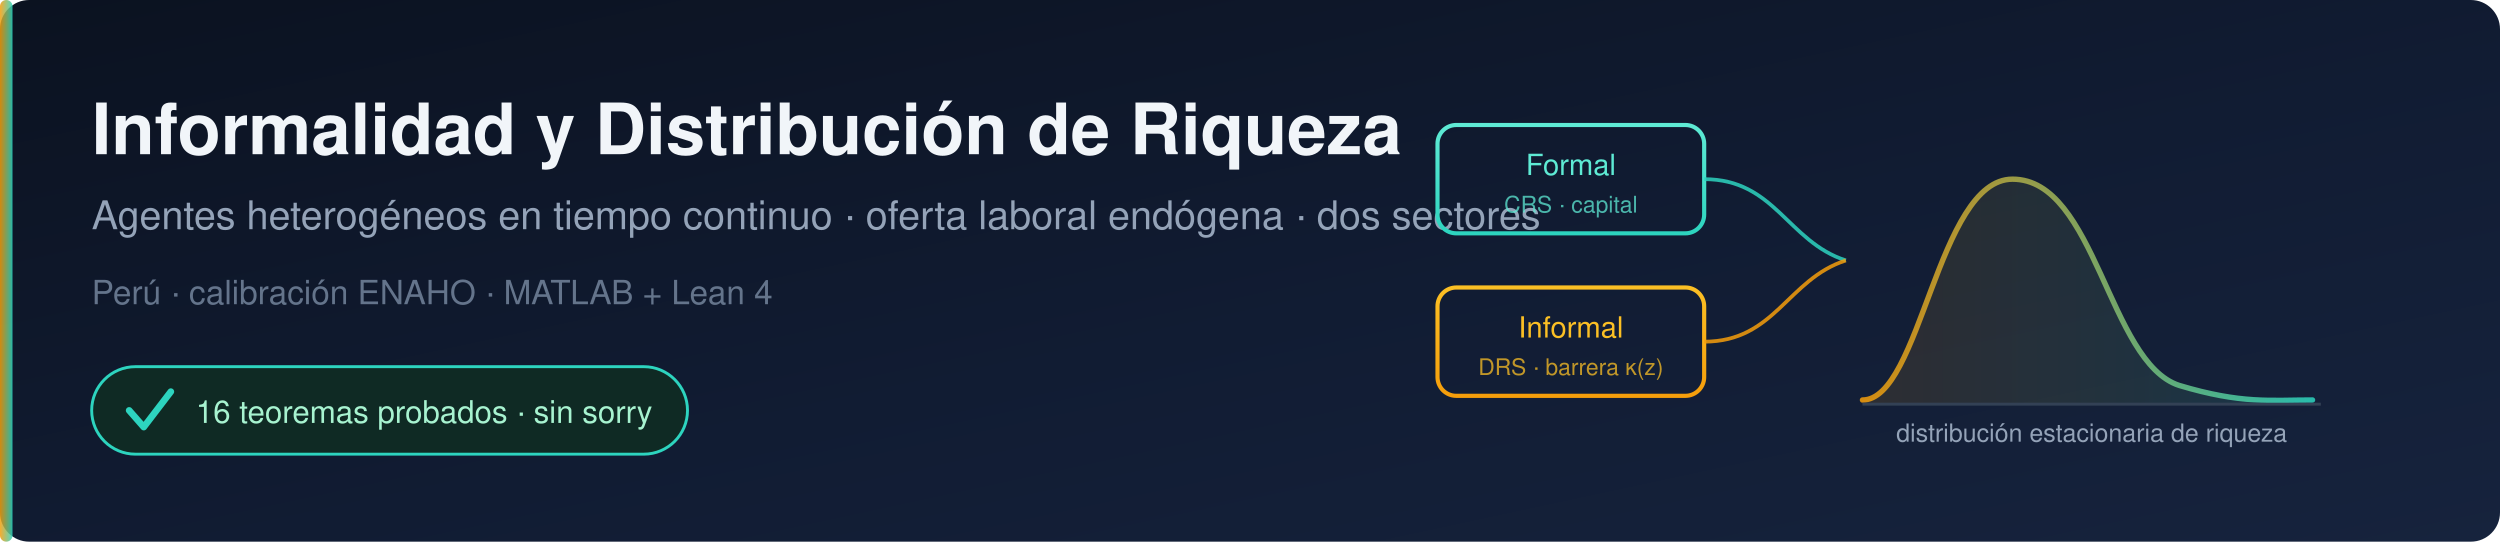
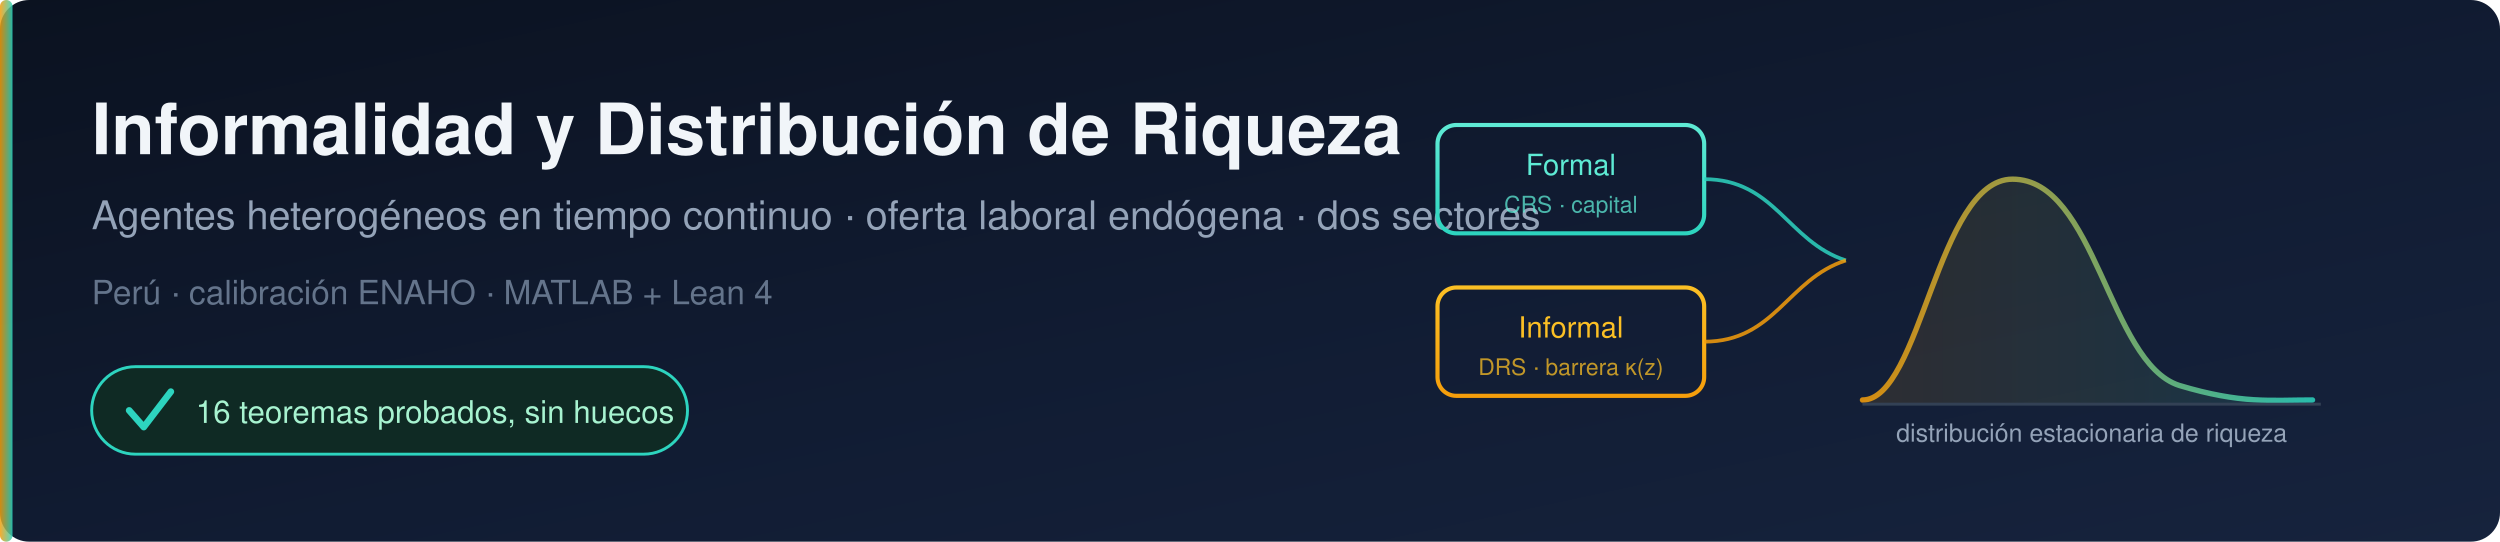
<svg xmlns="http://www.w3.org/2000/svg" viewBox="0 0 1200 260" width="1200" height="260" role="img" aria-label="Informalidad y Distribucion de Riqueza: modelo de agentes heterogeneos en tiempo continuo, verificado en Lean 4">
  <defs>
    <linearGradient id="bg" x1="0" y1="0" x2="1" y2="1">
      <stop offset="0%" stop-color="#0b1220" />
      <stop offset="55%" stop-color="#111c33" />
      <stop offset="100%" stop-color="#16233d" />
    </linearGradient>
    <linearGradient id="formal" x1="0" y1="0" x2="0" y2="1">
      <stop offset="0%" stop-color="#5eead4" />
      <stop offset="100%" stop-color="#2dd4bf" />
    </linearGradient>
    <linearGradient id="informal" x1="0" y1="0" x2="0" y2="1">
      <stop offset="0%" stop-color="#fbbf24" />
      <stop offset="100%" stop-color="#f59e0b" />
    </linearGradient>
    <linearGradient id="dens" x1="0" y1="0" x2="1" y2="0">
      <stop offset="0%" stop-color="#f59e0b" stop-opacity="0.85" />
      <stop offset="100%" stop-color="#2dd4bf" stop-opacity="0.85" />
    </linearGradient>
  </defs>
  <rect width="1200" height="260" rx="14" fill="url(#bg)" />
  <rect x="0" y="0" width="6" height="260" rx="3" fill="url(#dens)" />
  <text x="44" y="74" font-family="Segoe UI, Helvetica, Arial, sans-serif" font-size="34" font-weight="700" fill="#f1f5f9">
    Informalidad y Distribución de Riqueza
  </text>
  <text x="44" y="110" font-family="Segoe UI, Helvetica, Arial, sans-serif" font-size="19" fill="#94a3b8">
    Agentes heterogéneos en tiempo continuo · oferta laboral endógena · dos sectores
  </text>
  <text x="44" y="146" font-family="Segoe UI, Helvetica, Arial, sans-serif" font-size="16" fill="#64748b">
    Perú · calibración ENAHO · MATLAB + Lean 4
  </text>
  <g transform="translate(44,176)">
    <rect x="0" y="0" width="286" height="42" rx="21" fill="#0f2a24" stroke="#2dd4bf" stroke-width="1.4" />
    <path d="M18 21 l7 8 l13 -17" fill="none" stroke="#2dd4bf" stroke-width="3.2" stroke-linecap="round" stroke-linejoin="round" />
    <text x="50" y="27" font-family="Segoe UI, Helvetica, Arial, sans-serif" font-size="15" fill="#a7f3d0">
-       16 teoremas probados · sin sorry
+       16 teoremas probados, sin huecos
    </text>
  </g>
  <g transform="translate(690,42)">
    <rect x="0" y="18" width="128" height="52" rx="9" fill="none" stroke="url(#formal)" stroke-width="2" />
    <text x="64" y="42" text-anchor="middle" font-family="Segoe UI, Helvetica, Arial, sans-serif" font-size="14" fill="#5eead4">Formal</text>
    <text x="64" y="60" text-anchor="middle" font-family="Segoe UI, Helvetica, Arial, sans-serif" font-size="11" fill="#5eead4" opacity="0.75">CRS · capital</text>
    <rect x="0" y="96" width="128" height="52" rx="9" fill="none" stroke="url(#informal)" stroke-width="2" />
    <text x="64" y="120" text-anchor="middle" font-family="Segoe UI, Helvetica, Arial, sans-serif" font-size="14" fill="#fbbf24">Informal</text>
    <text x="64" y="138" text-anchor="middle" font-family="Segoe UI, Helvetica, Arial, sans-serif" font-size="11" fill="#fbbf24" opacity="0.75">DRS · barrera κ(z)</text>
    <path d="M128 44 C 162 44, 168 74, 196 83" fill="none" stroke="#2dd4bf" stroke-width="1.8" opacity="0.85" />
    <path d="M128 122 C 162 122, 168 92, 196 83" fill="none" stroke="#f59e0b" stroke-width="1.8" opacity="0.85" />
    <path d="M204 150 C 232 150, 240 44, 276 44 C 316 44, 322 132, 356 143 C 386 152, 400 150, 420 150" fill="none" stroke="url(#dens)" stroke-width="2.6" stroke-linecap="round" />
    <path d="M204 150 C 232 150, 240 44, 276 44 C 316 44, 322 132, 356 143 C 386 152, 400 150, 420 150 L 420 152 L 204 152 Z" fill="url(#dens)" opacity="0.14" />
    <line x1="204" y1="152" x2="424" y2="152" stroke="#334155" stroke-width="1.4" />
    <text x="314" y="170" text-anchor="middle" font-family="Segoe UI, Helvetica, Arial, sans-serif" font-size="12" fill="#94a3b8">
      distribución estacionaria de riqueza
    </text>
  </g>
</svg>
